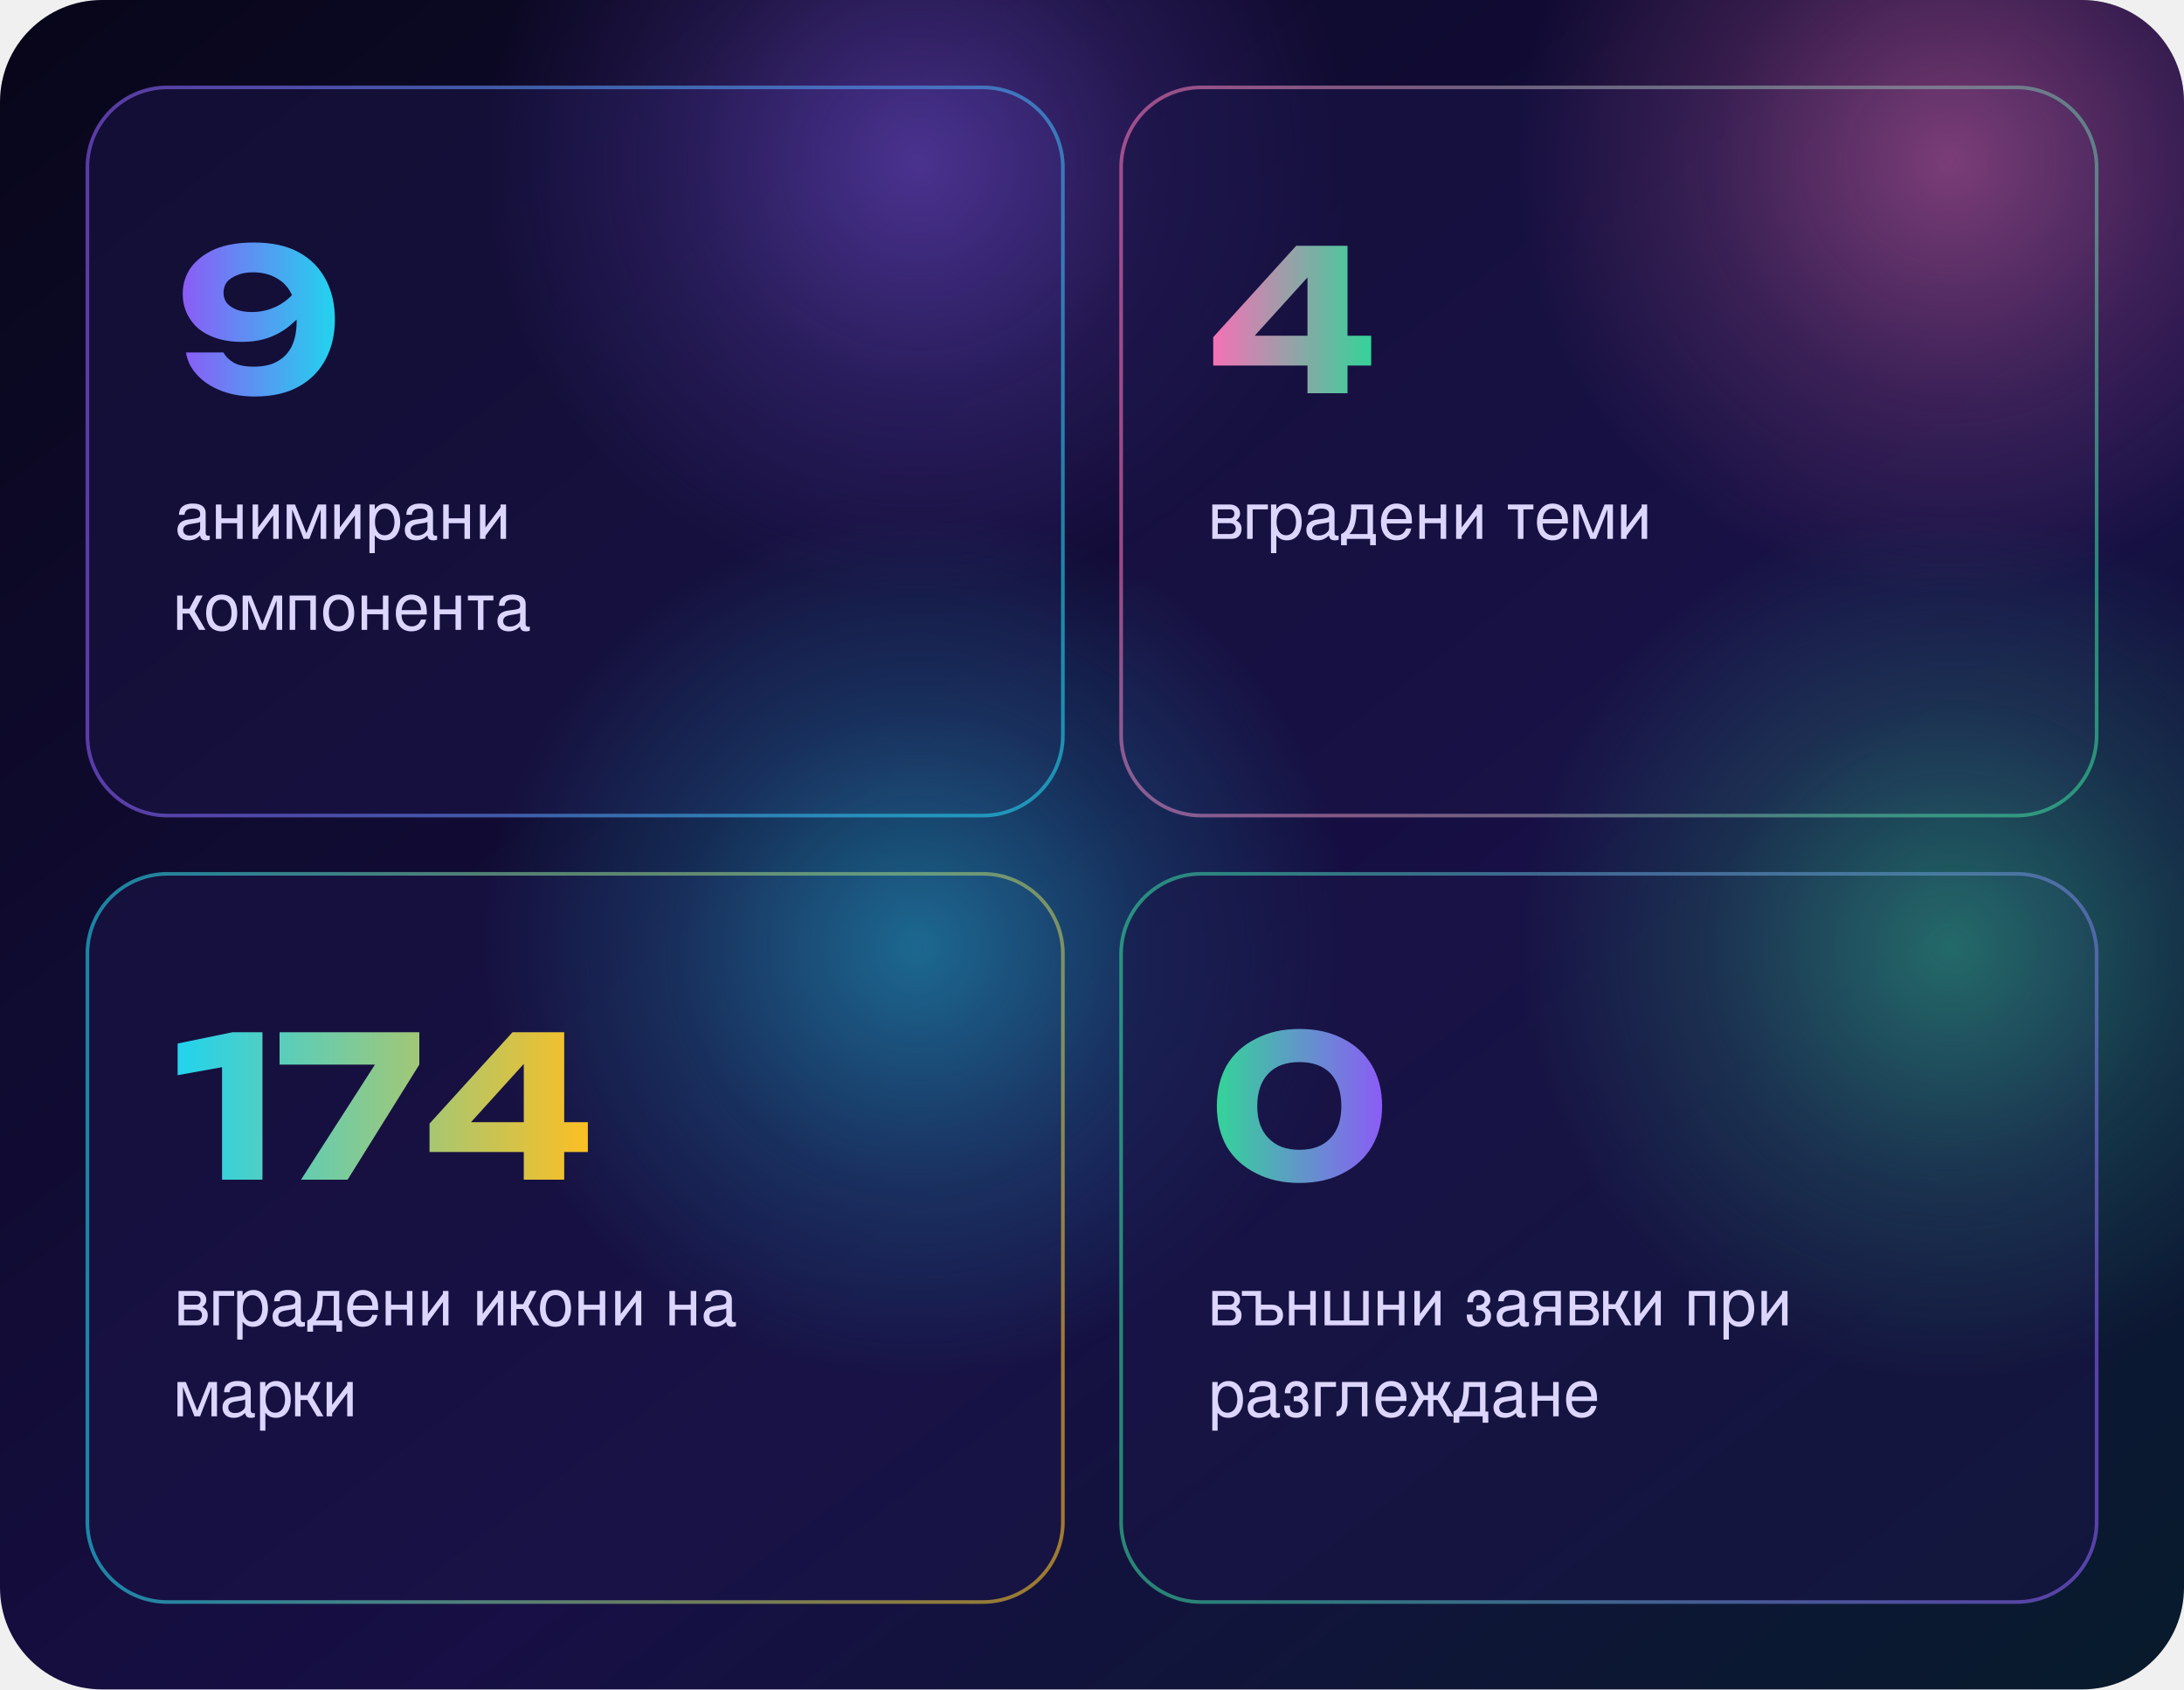
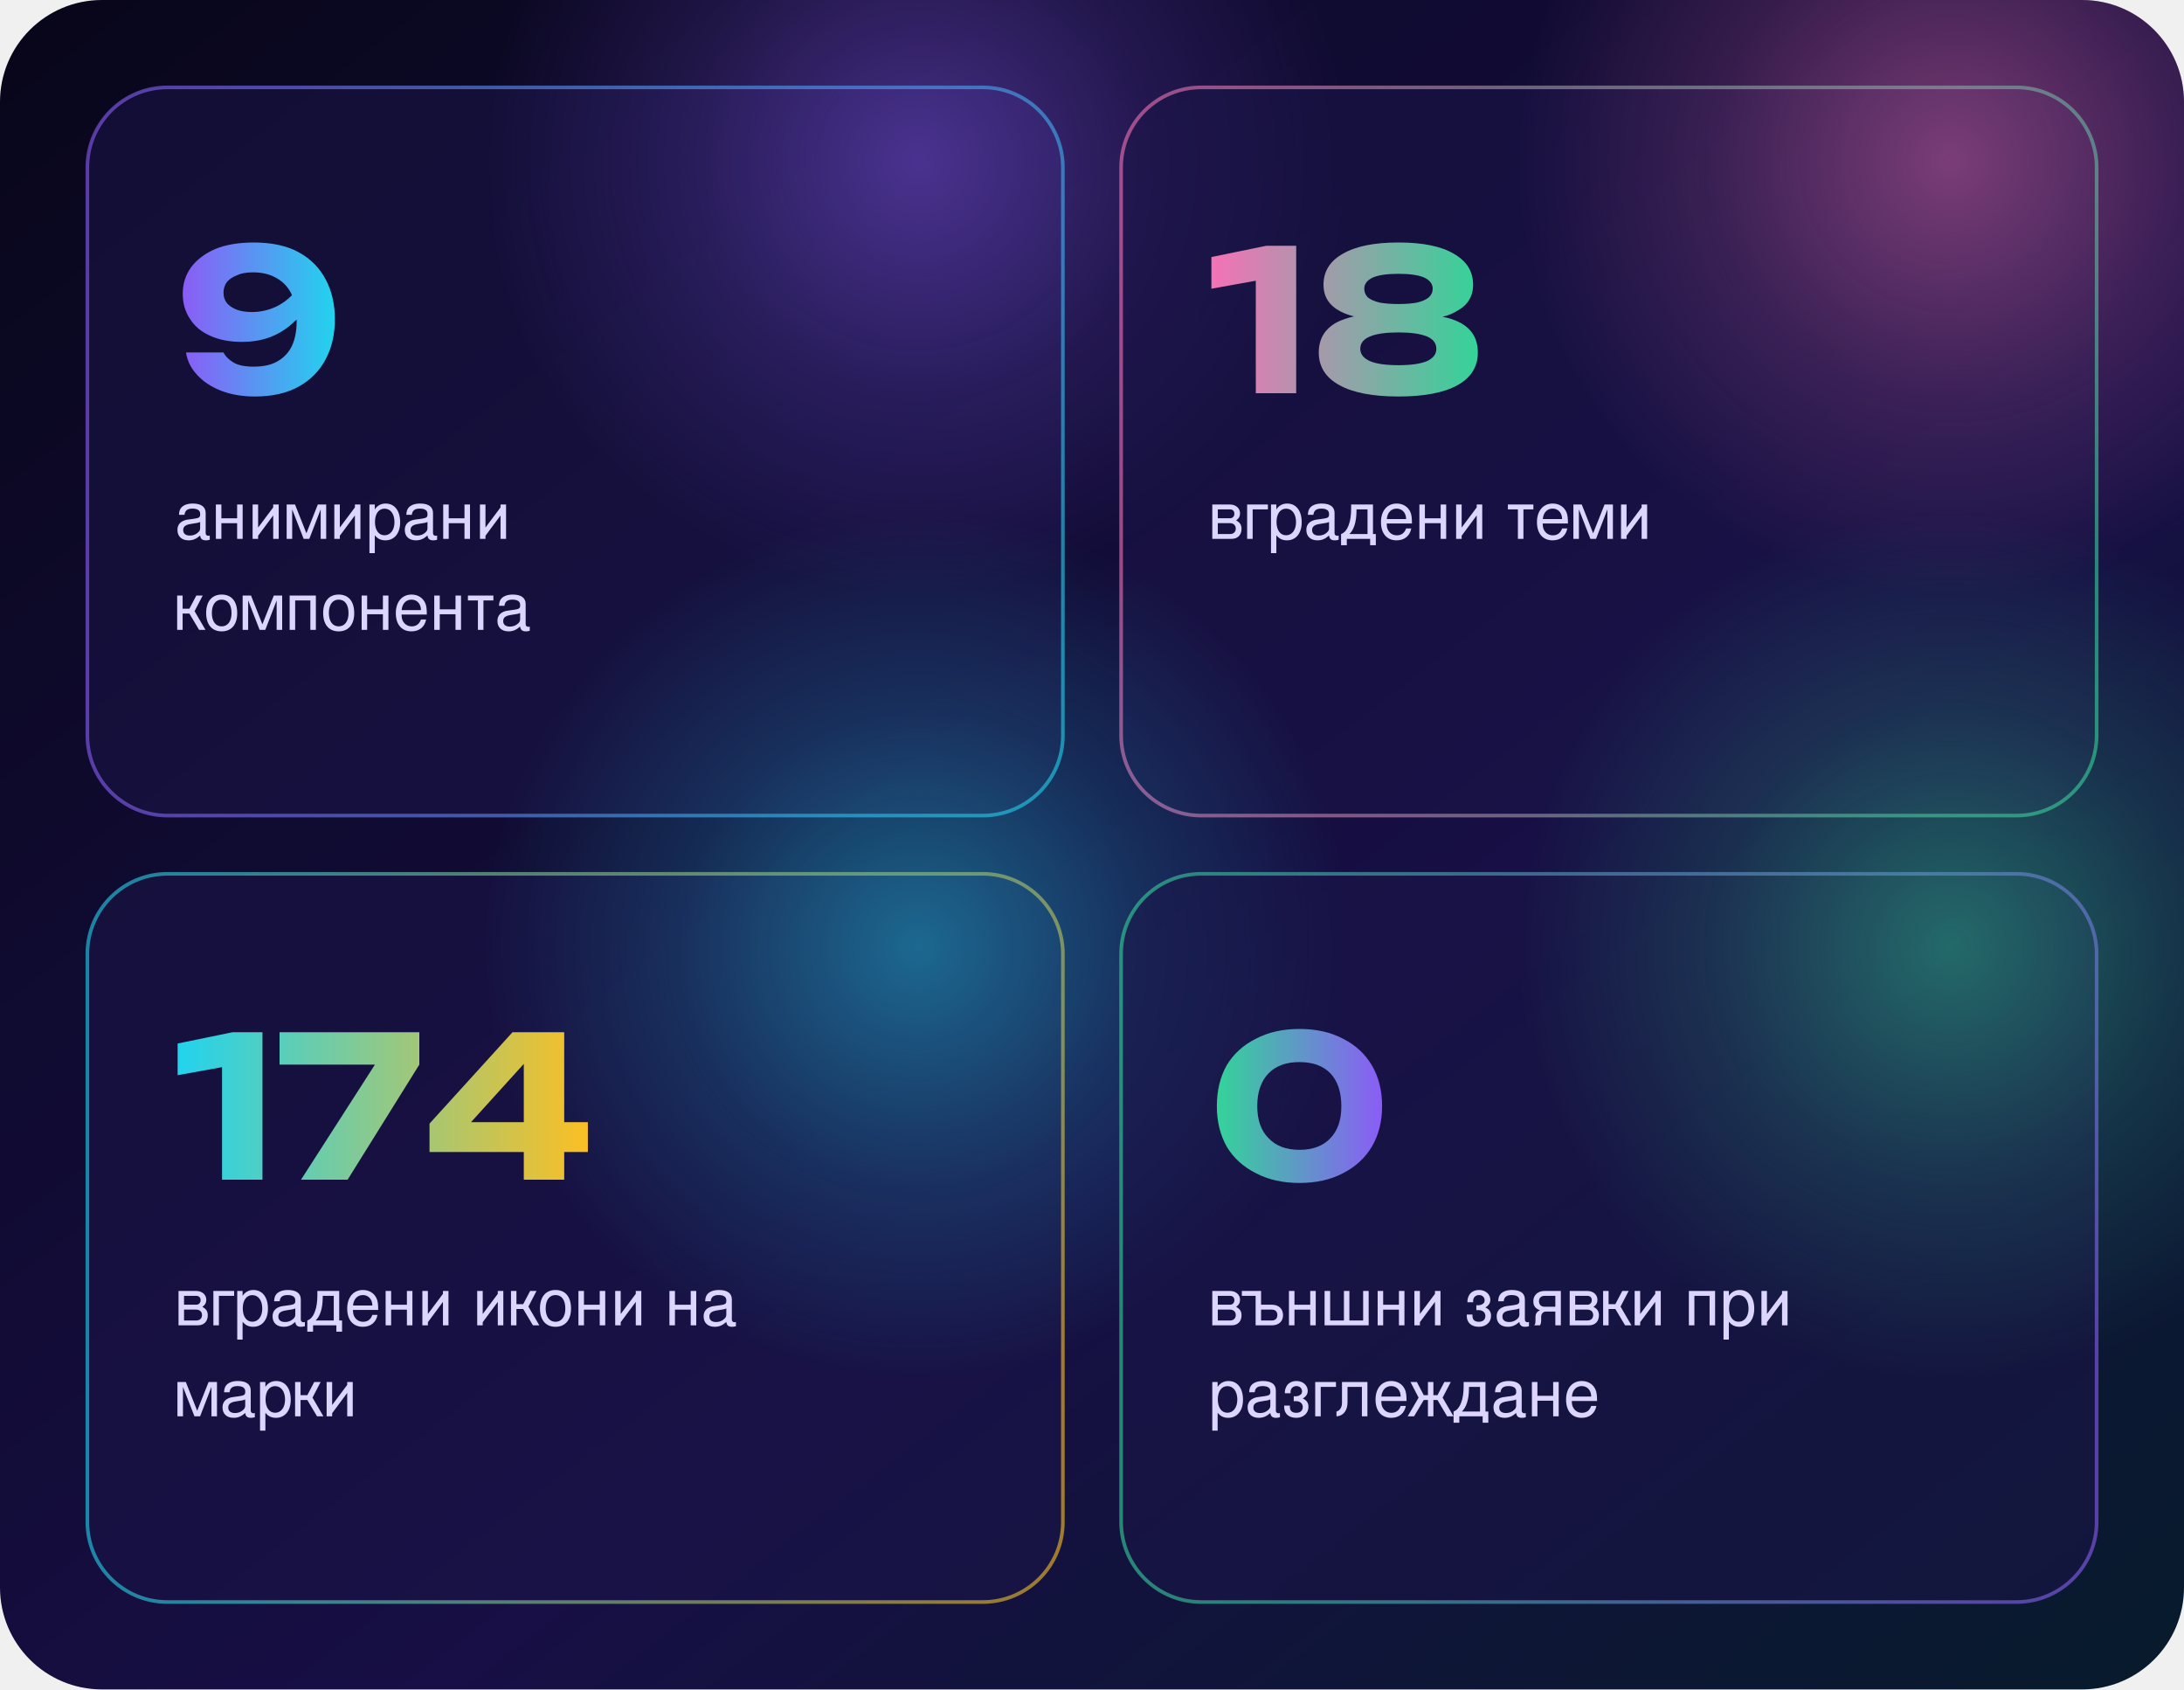
<svg xmlns="http://www.w3.org/2000/svg" width="600" height="464" viewBox="0 0 600 464" role="img" aria-labelledby="title desc">
  <defs>
    <linearGradient id="bg" x1="0" y1="0" x2="1" y2="1">
      <stop offset="0" stop-color="#08061A" />
      <stop offset="0.6" stop-color="#170F45" />
      <stop offset="1" stop-color="#071B2B" />
    </linearGradient>
    <linearGradient id="v0" x1="0" y1="0" x2="1" y2="0">
      <stop offset="0" stop-color="#8B5CF6" />
      <stop offset="1" stop-color="#22D3EE" />
    </linearGradient>
    <radialGradient id="gl0">
      <stop offset="0" stop-color="#8B5CF6" stop-opacity="0.45" />
      <stop offset=".55" stop-color="#8B5CF6" stop-opacity="0.158" />
      <stop offset="1" stop-color="#8B5CF6" stop-opacity="0" />
    </radialGradient>
    <linearGradient id="v1" x1="0" y1="0" x2="1" y2="0">
      <stop offset="0" stop-color="#F472B6" />
      <stop offset="1" stop-color="#34D399" />
    </linearGradient>
    <radialGradient id="gl1">
      <stop offset="0" stop-color="#F472B6" stop-opacity="0.45" />
      <stop offset=".55" stop-color="#F472B6" stop-opacity="0.158" />
      <stop offset="1" stop-color="#F472B6" stop-opacity="0" />
    </radialGradient>
    <linearGradient id="v2" x1="0" y1="0" x2="1" y2="0">
      <stop offset="0" stop-color="#22D3EE" />
      <stop offset="1" stop-color="#FBBF24" />
    </linearGradient>
    <radialGradient id="gl2">
      <stop offset="0" stop-color="#22D3EE" stop-opacity="0.45" />
      <stop offset=".55" stop-color="#22D3EE" stop-opacity="0.158" />
      <stop offset="1" stop-color="#22D3EE" stop-opacity="0" />
    </radialGradient>
    <linearGradient id="v3" x1="0" y1="0" x2="1" y2="0">
      <stop offset="0" stop-color="#34D399" />
      <stop offset="1" stop-color="#8B5CF6" />
    </linearGradient>
    <radialGradient id="gl3">
      <stop offset="0" stop-color="#34D399" stop-opacity="0.45" />
      <stop offset=".55" stop-color="#34D399" stop-opacity="0.158" />
      <stop offset="1" stop-color="#34D399" stop-opacity="0" />
    </radialGradient>
  </defs>
  <style>text{font-family:'Segoe UI','Helvetica Neue',Helvetica,Arial,sans-serif}.mono{font-family:ui-monospace,'SF Mono','Cascadia Mono',Menlo,Consolas,monospace}.live{display:none}@media (prefers-reduced-motion:no-preference){.live{display:inline}.still{display:none}.pulse{opacity:0;animation:pulse 8.8s ease-in-out infinite}@keyframes pulse{0%,100%{opacity:0}8%,24%{opacity:1}36%{opacity:0}}.shine{animation:shine 9s ease-in-out infinite}@keyframes shine{0%,30%{transform:translateX(-200px)}70%,100%{transform:translateX(1400px)}}}</style>
  <clipPath id="frame">
    <rect width="600" height="464" rx="28" />
  </clipPath>
  <rect width="600" height="464" rx="28" fill="url(#bg)" />
  <g clip-path="url(#frame)">
    <rect x="24" y="24" width="268" height="200" rx="22" fill="#1A1548" fill-opacity=".55" stroke="url(#v0)" stroke-opacity=".6" />
    <circle cx="252" cy="44" r="120" fill="url(#gl0)" />
    <rect class="live pulse" style="animation-delay:0.0s" x="22" y="22" width="272" height="204" rx="24" fill="none" stroke="#8B5CF6" stroke-width="3" />
    <path d="M70 108.9Q64.8 108.9 60.7 107.3Q56.6 105.7 54.1 102.9Q51.6 100.2 51.1 96.8H61.4Q62.2 98.4 64.2 99.6Q66.1 100.7 69.7 100.7Q73.8 100.7 76.3 99.2Q78.9 97.7 80.2 95Q81.5 92.2 81.5 88.2Q81.5 88 81.5 87.8Q81.3 88 81 88.2Q78.3 90.9 74.7 92.4Q71.1 93.9 66.4 93.9Q61.4 93.9 57.7 92.2Q54.1 90.6 52.2 87.6Q50.2 84.6 50.2 80.7Q50.2 76.6 52.5 73.4Q54.8 70.3 59.1 68.4Q63.5 66.6 69.7 66.6Q77.2 66.6 82.1 69.3Q87 72 89.5 76.8Q92 81.5 92 87.7Q92 93.9 89.5 98.6Q87 103.4 82.2 106.1Q77.3 108.9 70 108.9ZM80.2 81.1Q80.1 81 80.1 80.8Q78.7 77.9 76 76.4Q73.3 74.8 69.5 74.8Q66.8 74.8 65.1 75.6Q63.3 76.3 62.3 77.5Q61.4 78.8 61.4 80.4Q61.4 82 62.3 83.2Q63.2 84.3 64.9 85Q66.6 85.7 69.2 85.7Q72.7 85.7 75.9 84.2Q78.2 83.1 80.2 81.1Z" fill="url(#v0)" />
    <text x="48" y="148" font-size="18" fill="#DCD6FF">анимирани</text>
    <text x="48" y="173" font-size="18" fill="#DCD6FF">компонента</text>
    <rect x="308" y="24" width="268" height="200" rx="22" fill="#1A1548" fill-opacity=".55" stroke="url(#v1)" stroke-opacity=".6" />
    <circle cx="536" cy="44" r="120" fill="url(#gl1)" />
    <rect class="live pulse" style="animation-delay:2.2s" x="306" y="22" width="272" height="204" rx="24" fill="none" stroke="#F472B6" stroke-width="3" />
-     <path d="M370.2 67.5V92.2H376.7V100.4H370.2V108H359.2V100.4H333.3V92.6L356.1 67.5ZM359.2 92.2V76.2L344.7 92.2Z" fill="url(#v1)" />
+     <path d="M356.1 67.5V108H345V77.1L332.8 79.3V70.6L347.9 67.5ZM384.2 66.6Q394.2 66.6 399.4 69.7Q404.7 72.7 404.7 78.2Q404.7 83.1 400.1 85.5Q398.5 86.5 396.3 87Q399 87.5 401.1 88.6Q406 91.2 406 96.8Q406 102.7 400.4 105.8Q394.8 108.9 384.2 108.9Q373.6 108.9 368 105.8Q362.3 102.7 362.3 96.8Q362.3 91.2 367.3 88.5Q369.3 87.5 372 86.9Q369.9 86.4 368.2 85.5Q363.6 83.1 363.6 78.2Q363.6 72.7 368.9 69.7Q374.2 66.6 384.2 66.6ZM384.2 100.3Q389.3 100.3 392 99.2Q394.6 98 394.6 95.8Q394.6 93.5 392 92.4Q389.3 91.3 384.2 91.3Q379 91.3 376.4 92.4Q373.7 93.5 373.7 95.8Q373.7 98 376.4 99.2Q379 100.3 384.2 100.3ZM384.2 83.5Q387.2 83.5 389.3 83.1Q391.4 82.6 392.5 81.7Q393.6 80.7 393.6 79.3Q393.6 77.3 391.2 76.2Q388.8 75.2 384.2 75.2Q379.6 75.2 377.2 76.2Q374.8 77.3 374.8 79.3Q374.8 80.7 375.8 81.7Q376.9 82.6 379 83.1Q381.1 83.5 384.2 83.5Z" fill="url(#v1)" />
    <text x="332" y="148" font-size="18" fill="#DCD6FF">вградени теми</text>
    <rect x="24" y="240" width="268" height="200" rx="22" fill="#1A1548" fill-opacity=".55" stroke="url(#v2)" stroke-opacity=".6" />
    <circle cx="252" cy="260" r="120" fill="url(#gl2)" />
    <rect class="live pulse" style="animation-delay:4.4s" x="22" y="238" width="272" height="204" rx="24" fill="none" stroke="#22D3EE" stroke-width="3" />
    <path d="M72.1 283.5V324H61V293.1L48.8 295.3V286.6L63.9 283.5ZM82.7 324 103 292.4H76.8V283.5H115.2V292.4L95.5 324ZM155 283.5V308.2H161.5V316.4H155V324H143.9V316.4H118V308.6L140.8 283.5ZM143.9 308.2V292.2L129.4 308.2Z" fill="url(#v2)" />
    <text x="48" y="364" font-size="18" fill="#DCD6FF">вградени икони на</text>
    <text x="48" y="389" font-size="18" fill="#DCD6FF">марки</text>
    <rect x="308" y="240" width="268" height="200" rx="22" fill="#1A1548" fill-opacity=".55" stroke="url(#v3)" stroke-opacity=".6" />
    <circle cx="536" cy="260" r="120" fill="url(#gl3)" />
    <rect class="live pulse" style="animation-delay:6.6s" x="306" y="238" width="272" height="204" rx="24" fill="none" stroke="#34D399" stroke-width="3" />
    <path d="M357 324.9Q350.1 324.9 345 322.2Q339.8 319.6 337 314.9Q334.3 310.1 334.3 303.8Q334.3 297.4 337 292.6Q339.8 287.9 345 285.3Q350.1 282.6 357 282.6Q363.9 282.6 369 285.3Q374.1 287.9 376.9 292.6Q379.7 297.4 379.7 303.8Q379.7 310.1 376.9 314.9Q374.1 319.6 369 322.2Q363.9 324.9 357 324.9ZM357 315.8Q362.5 315.8 365.5 312.6Q368.5 309.5 368.5 303.8Q368.5 298 365.5 294.8Q362.5 291.7 357 291.7Q351.5 291.7 348.5 294.8Q345.4 298 345.4 303.8Q345.4 309.5 348.5 312.6Q351.5 315.8 357 315.8Z" fill="url(#v3)" />
    <text x="332" y="364" font-size="18" fill="#DCD6FF">външни заявки при</text>
    <text x="332" y="389" font-size="18" fill="#DCD6FF">разглеждане</text>
    <rect class="live shine" x="0" y="0" width="120" height="464" fill="#fff" opacity=".04" transform="skewX(-20)" />
  </g>
</svg>
